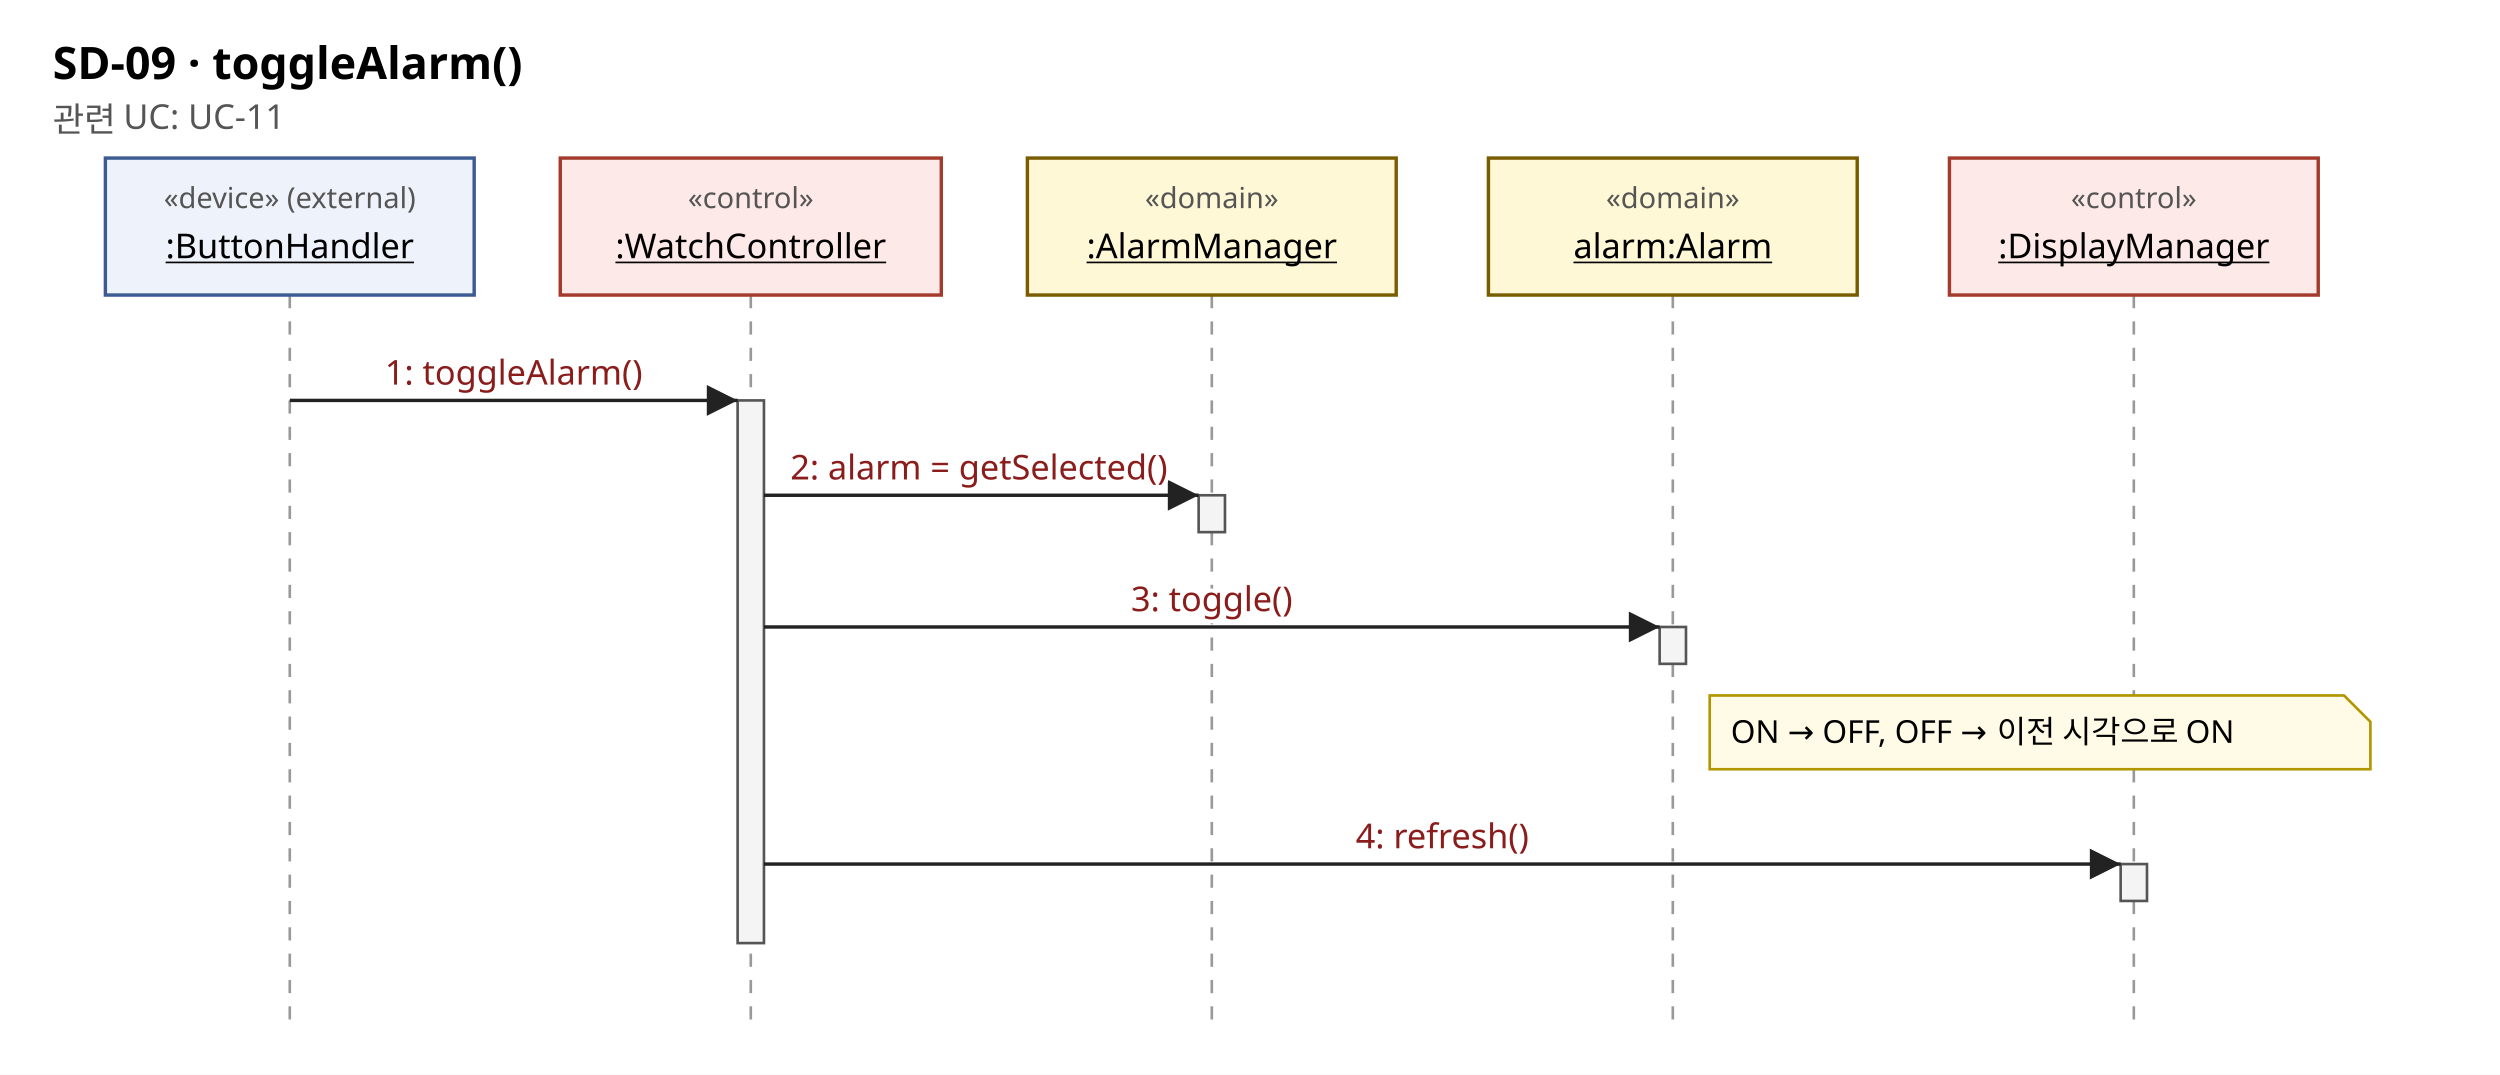
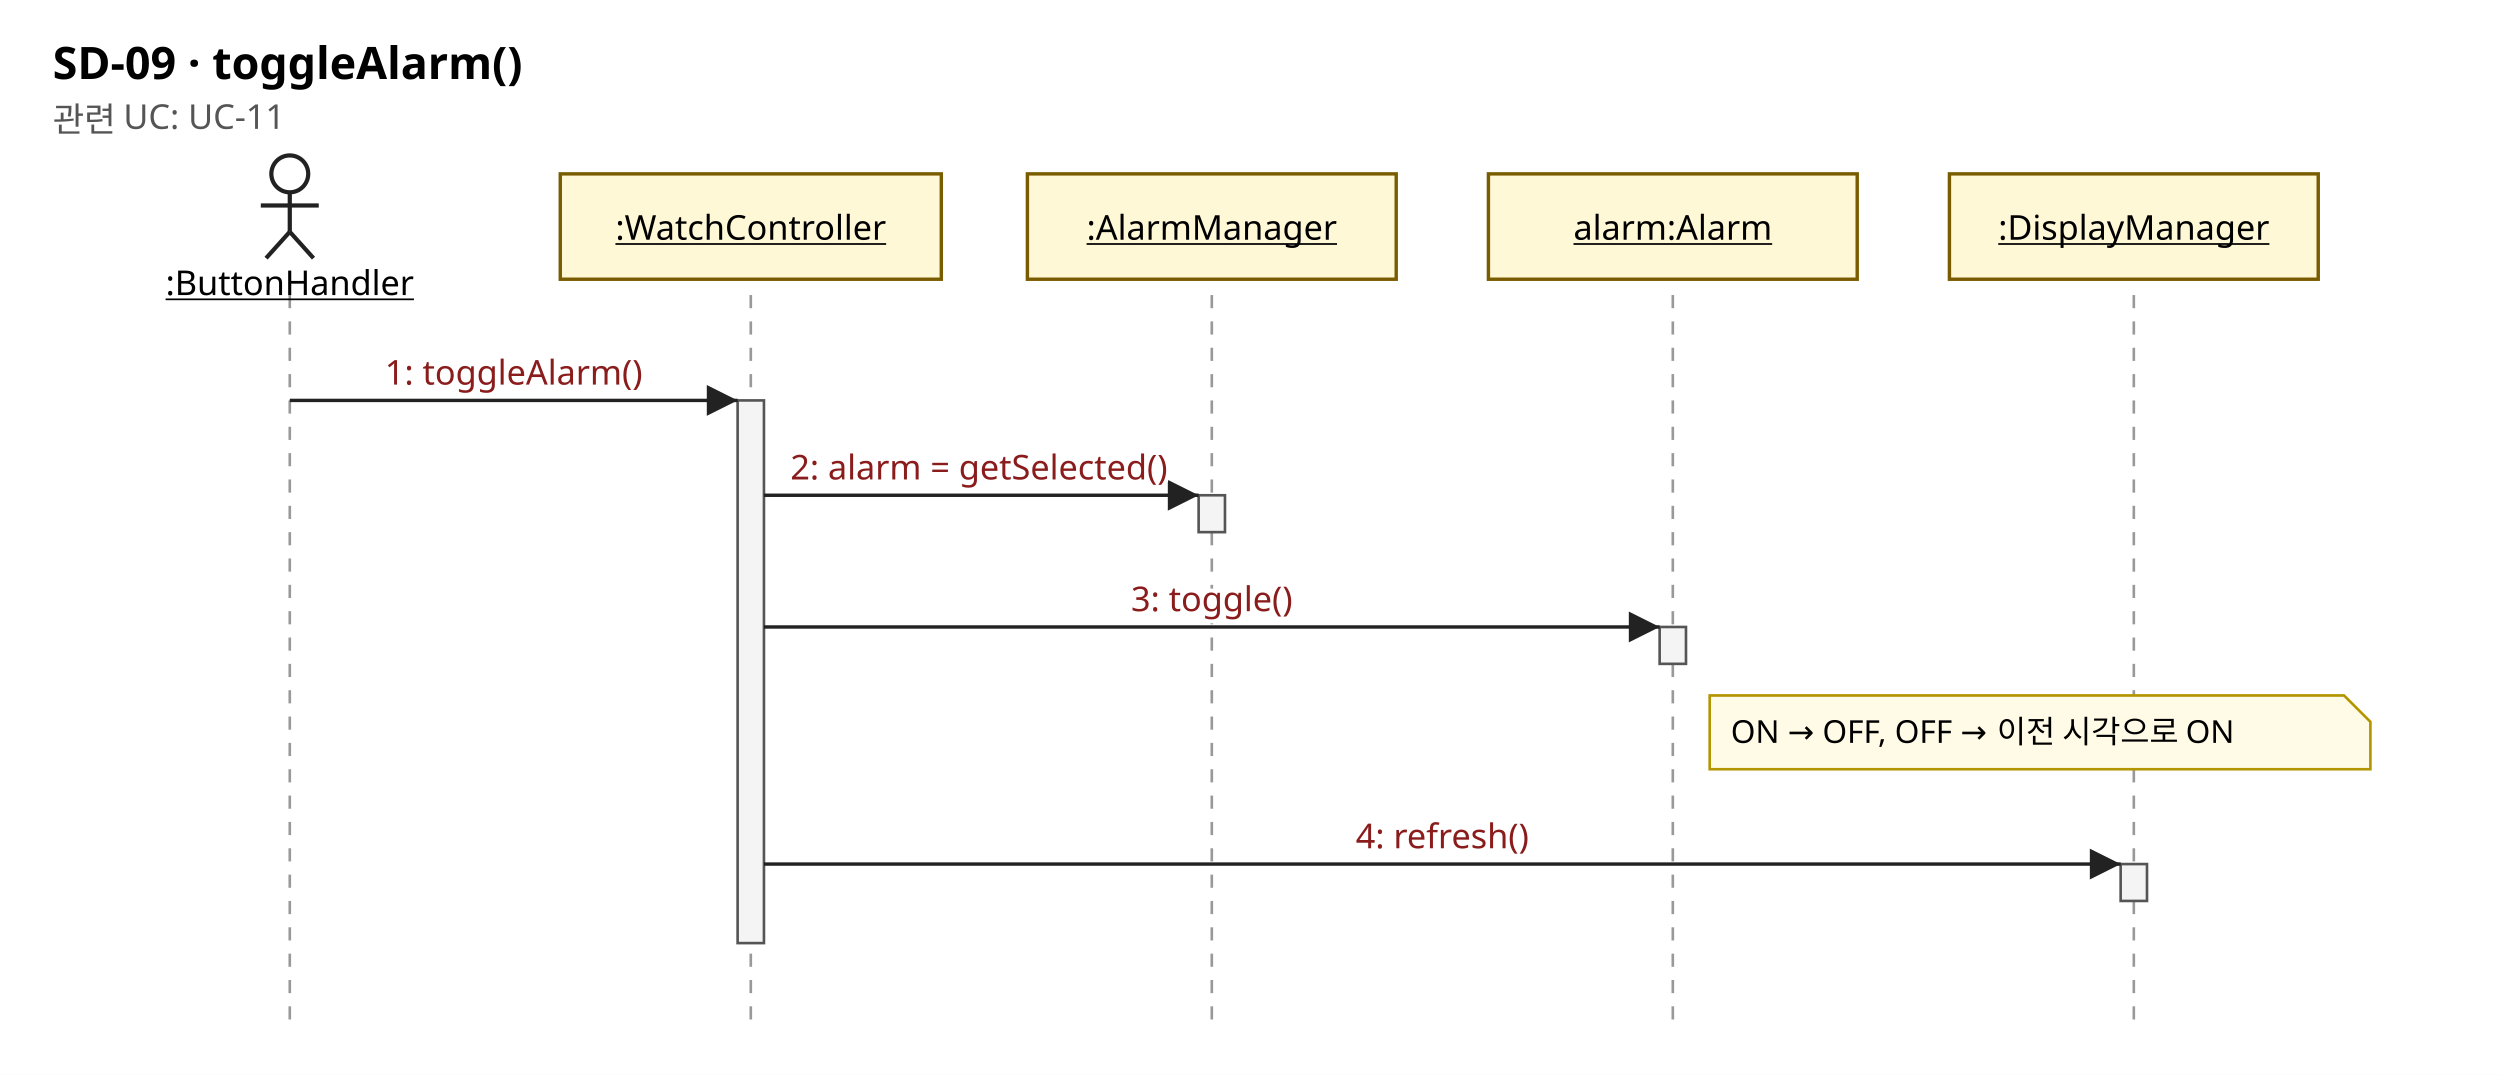
<svg xmlns="http://www.w3.org/2000/svg" width="949" height="408" viewBox="0 0 949 408" font-family="Malgun Gothic, Apple SD Gothic Neo, Noto Sans KR, WenQuanYi Zen Hei, sans-serif">
  <defs>
    <marker id="f" viewBox="0 0 10 10" refX="10" refY="5" markerWidth="9" markerHeight="9" orient="auto">
      <path d="M0,0 L10,5 L0,10 z" fill="#222" />
    </marker>
  </defs>
  <rect width="949" height="408" fill="#fff" />
  <text x="20" y="30" font-size="17" font-weight="bold">SD-09 · toggleAlarm()</text>
  <text x="20" y="50" font-size="13" fill="#555">관련 UC: UC-11</text>
  <line x1="110" y1="112" x2="110" y2="388" stroke="#999" stroke-dasharray="5 5" />
-   <rect x="40.0" y="60" width="140" height="52" fill="#eef2fa" stroke="#3b5b92" stroke-width="1.3" />
-   <text x="110" y="79" text-anchor="middle" font-size="11" fill="#555">«device» (external)</text>
-   <text x="110" y="98" text-anchor="middle" font-size="13" text-decoration="underline">:ButtonHandler</text>
+   <g stroke="#222" stroke-width="1.6" fill="none">
+     <circle cx="110" cy="66" r="7" />
+     <line x1="110" y1="73" x2="110" y2="88" />
+     <line x1="99" y1="78" x2="121" y2="78" />
+     <line x1="110" y1="88" x2="101" y2="98" />
+     <line x1="110" y1="88" x2="119" y2="98" />
+   </g>
+   <text x="110" y="112" text-anchor="middle" font-size="13" text-decoration="underline">:ButtonHandler</text>
  <line x1="285" y1="112" x2="285" y2="388" stroke="#999" stroke-dasharray="5 5" />
-   <rect x="212.68" y="60" width="144.64" height="52" fill="#fde9e7" stroke="#a33a2c" stroke-width="1.3" />
-   <text x="285" y="79" text-anchor="middle" font-size="11" fill="#555">«control»</text>
-   <text x="285" y="98" text-anchor="middle" font-size="13" text-decoration="underline">:WatchController</text>
+   <rect x="212.68" y="66" width="144.64" height="40" fill="#fff8d6" stroke="#7a5c00" stroke-width="1.3" />
+   <text x="285" y="91" text-anchor="middle" font-size="13" text-decoration="underline">:WatchController</text>
  <line x1="460" y1="112" x2="460" y2="388" stroke="#999" stroke-dasharray="5 5" />
-   <rect x="390.0" y="60" width="140" height="52" fill="#fff8d6" stroke="#7a5c00" stroke-width="1.3" />
-   <text x="460" y="79" text-anchor="middle" font-size="11" fill="#555">«domain»</text>
-   <text x="460" y="98" text-anchor="middle" font-size="13" text-decoration="underline">:AlarmManager</text>
+   <rect x="390.0" y="66" width="140" height="40" fill="#fff8d6" stroke="#7a5c00" stroke-width="1.3" />
+   <text x="460" y="91" text-anchor="middle" font-size="13" text-decoration="underline">:AlarmManager</text>
  <line x1="635" y1="112" x2="635" y2="388" stroke="#999" stroke-dasharray="5 5" />
-   <rect x="565.0" y="60" width="140" height="52" fill="#fff8d6" stroke="#7a5c00" stroke-width="1.3" />
-   <text x="635" y="79" text-anchor="middle" font-size="11" fill="#555">«domain»</text>
-   <text x="635" y="98" text-anchor="middle" font-size="13" text-decoration="underline">alarm:Alarm</text>
+   <rect x="565.0" y="66" width="140" height="40" fill="#fff8d6" stroke="#7a5c00" stroke-width="1.3" />
+   <text x="635" y="91" text-anchor="middle" font-size="13" text-decoration="underline">alarm:Alarm</text>
  <line x1="810" y1="112" x2="810" y2="388" stroke="#999" stroke-dasharray="5 5" />
-   <rect x="740.0" y="60" width="140" height="52" fill="#fde9e7" stroke="#a33a2c" stroke-width="1.3" />
-   <text x="810" y="79" text-anchor="middle" font-size="11" fill="#555">«control»</text>
-   <text x="810" y="98" text-anchor="middle" font-size="13" text-decoration="underline">:DisplayManager</text>
+   <rect x="740.0" y="66" width="140" height="40" fill="#fff8d6" stroke="#7a5c00" stroke-width="1.3" />
+   <text x="810" y="91" text-anchor="middle" font-size="13" text-decoration="underline">:DisplayManager</text>
  <rect x="455" y="188" width="10" height="14" fill="#f4f4f4" stroke="#555" />
  <rect x="630" y="238" width="10" height="14" fill="#f4f4f4" stroke="#555" />
  <rect x="805" y="328" width="10" height="14" fill="#f4f4f4" stroke="#555" />
  <rect x="280" y="152" width="10" height="206" fill="#f4f4f4" stroke="#555" />
  <line x1="110" y1="152" x2="280" y2="152" stroke="#222" stroke-width="1.3" marker-end="url(#f)" />
  <text x="195.0" y="146" text-anchor="middle" font-size="13" fill="#8a1c1c" stroke="#fff" stroke-width="3" paint-order="stroke">1: toggleAlarm()</text>
  <line x1="290" y1="188" x2="455" y2="188" stroke="#222" stroke-width="1.3" marker-end="url(#f)" />
  <text x="300" y="182" font-size="13" fill="#8a1c1c" stroke="#fff" stroke-width="3" paint-order="stroke">2: alarm = getSelected()</text>
  <line x1="290" y1="238" x2="630" y2="238" stroke="#222" stroke-width="1.3" marker-end="url(#f)" />
  <text x="460.0" y="232" text-anchor="middle" font-size="13" fill="#8a1c1c" stroke="#fff" stroke-width="3" paint-order="stroke">3: toggle()</text>
  <path d="M649,264 h240.8 l10,10 v18 h-250.8 z" fill="#fffbe6" stroke="#b39500" />
  <text x="657" y="282" font-size="12">ON → OFF, OFF → 이전 시각으로 ON</text>
  <line x1="290" y1="328" x2="805" y2="328" stroke="#222" stroke-width="1.3" marker-end="url(#f)" />
  <text x="547.5" y="322" text-anchor="middle" font-size="13" fill="#8a1c1c" stroke="#fff" stroke-width="3" paint-order="stroke">4: refresh()</text>
</svg>
